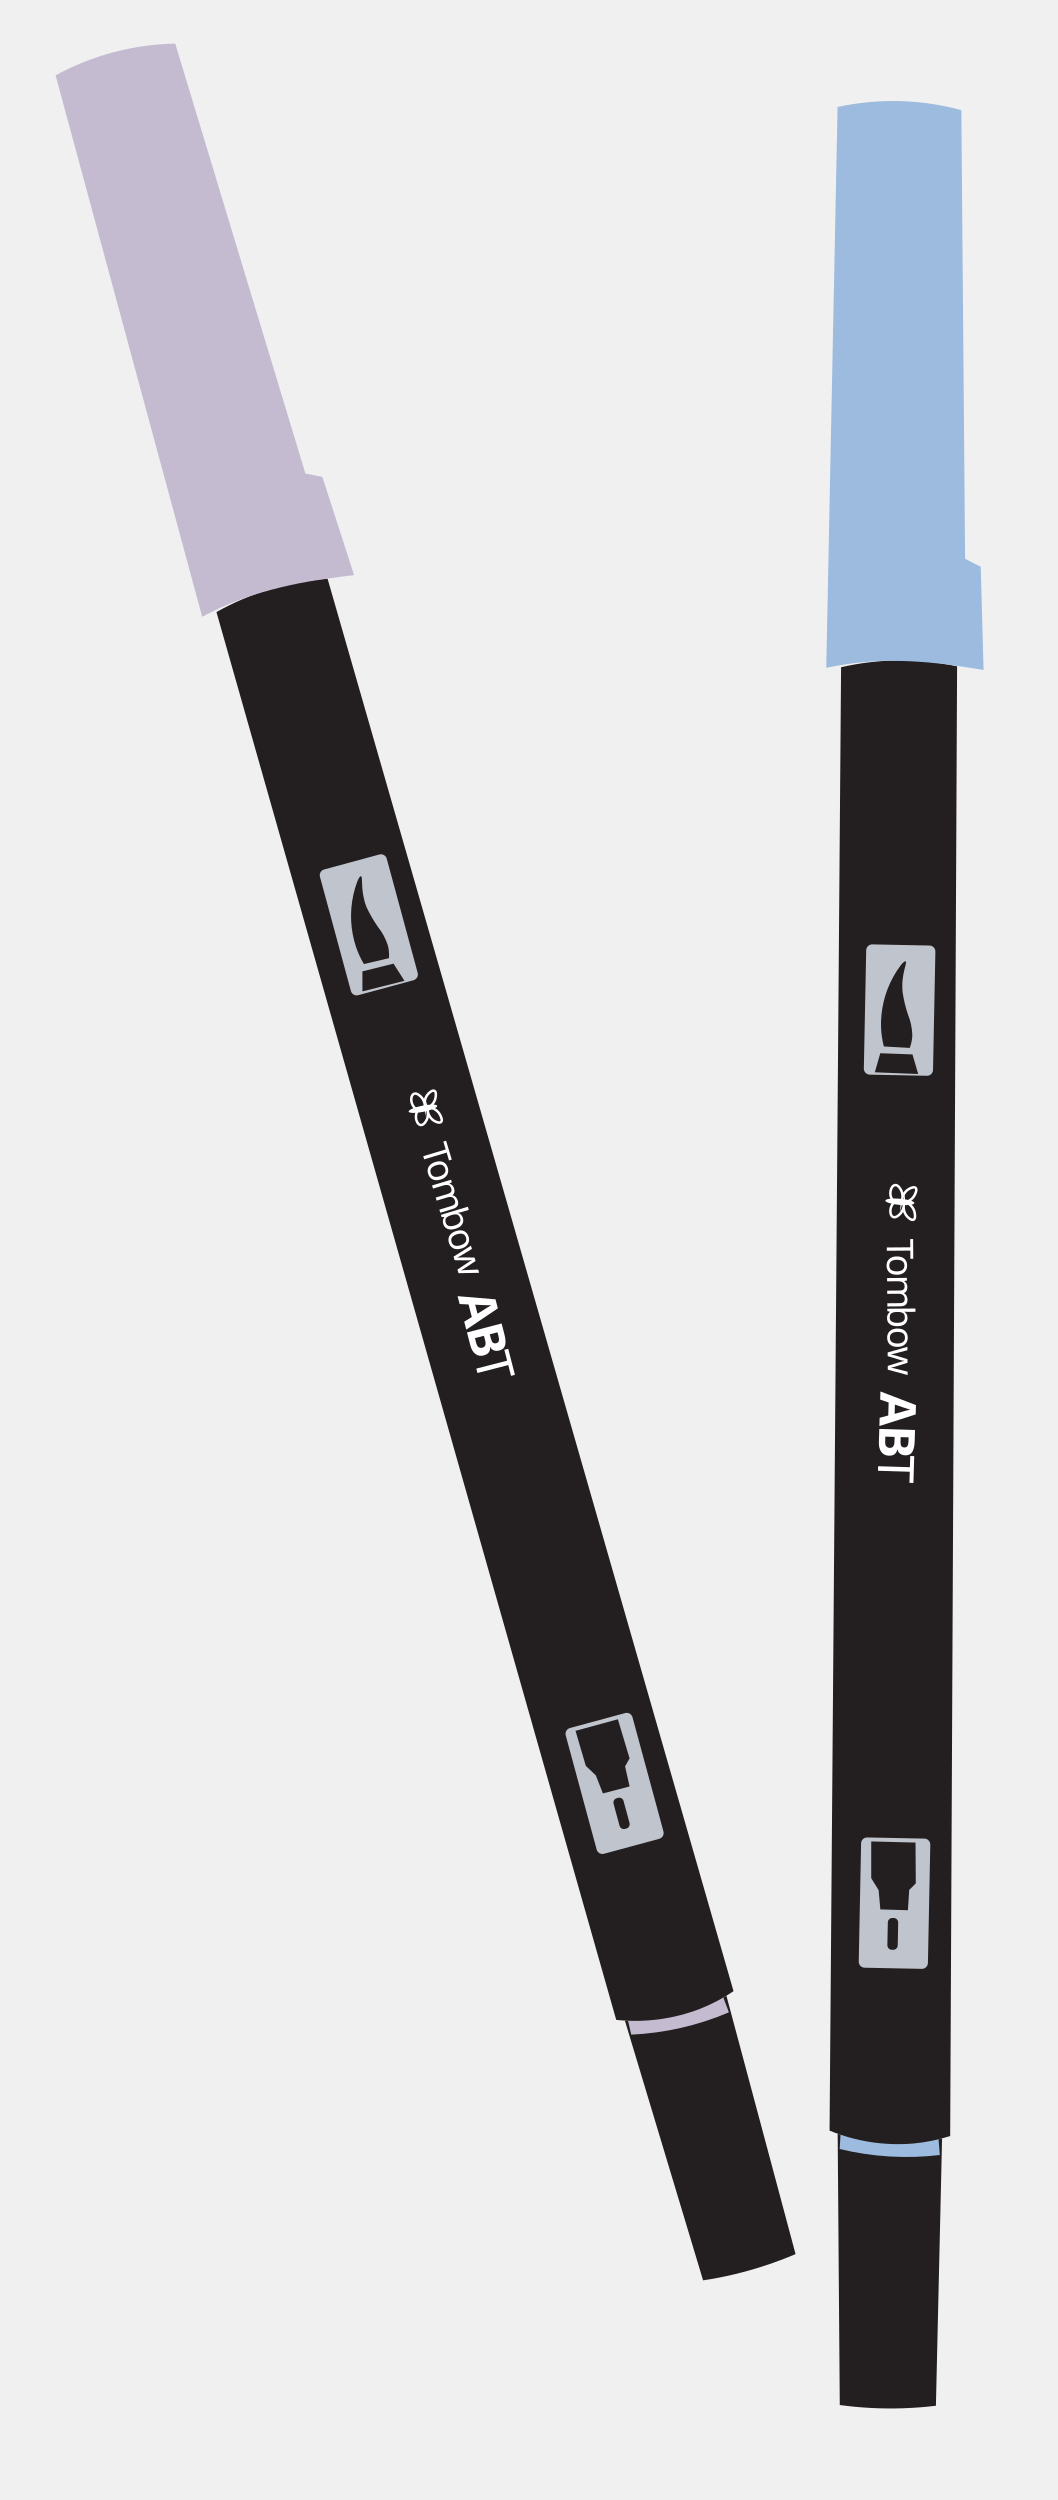
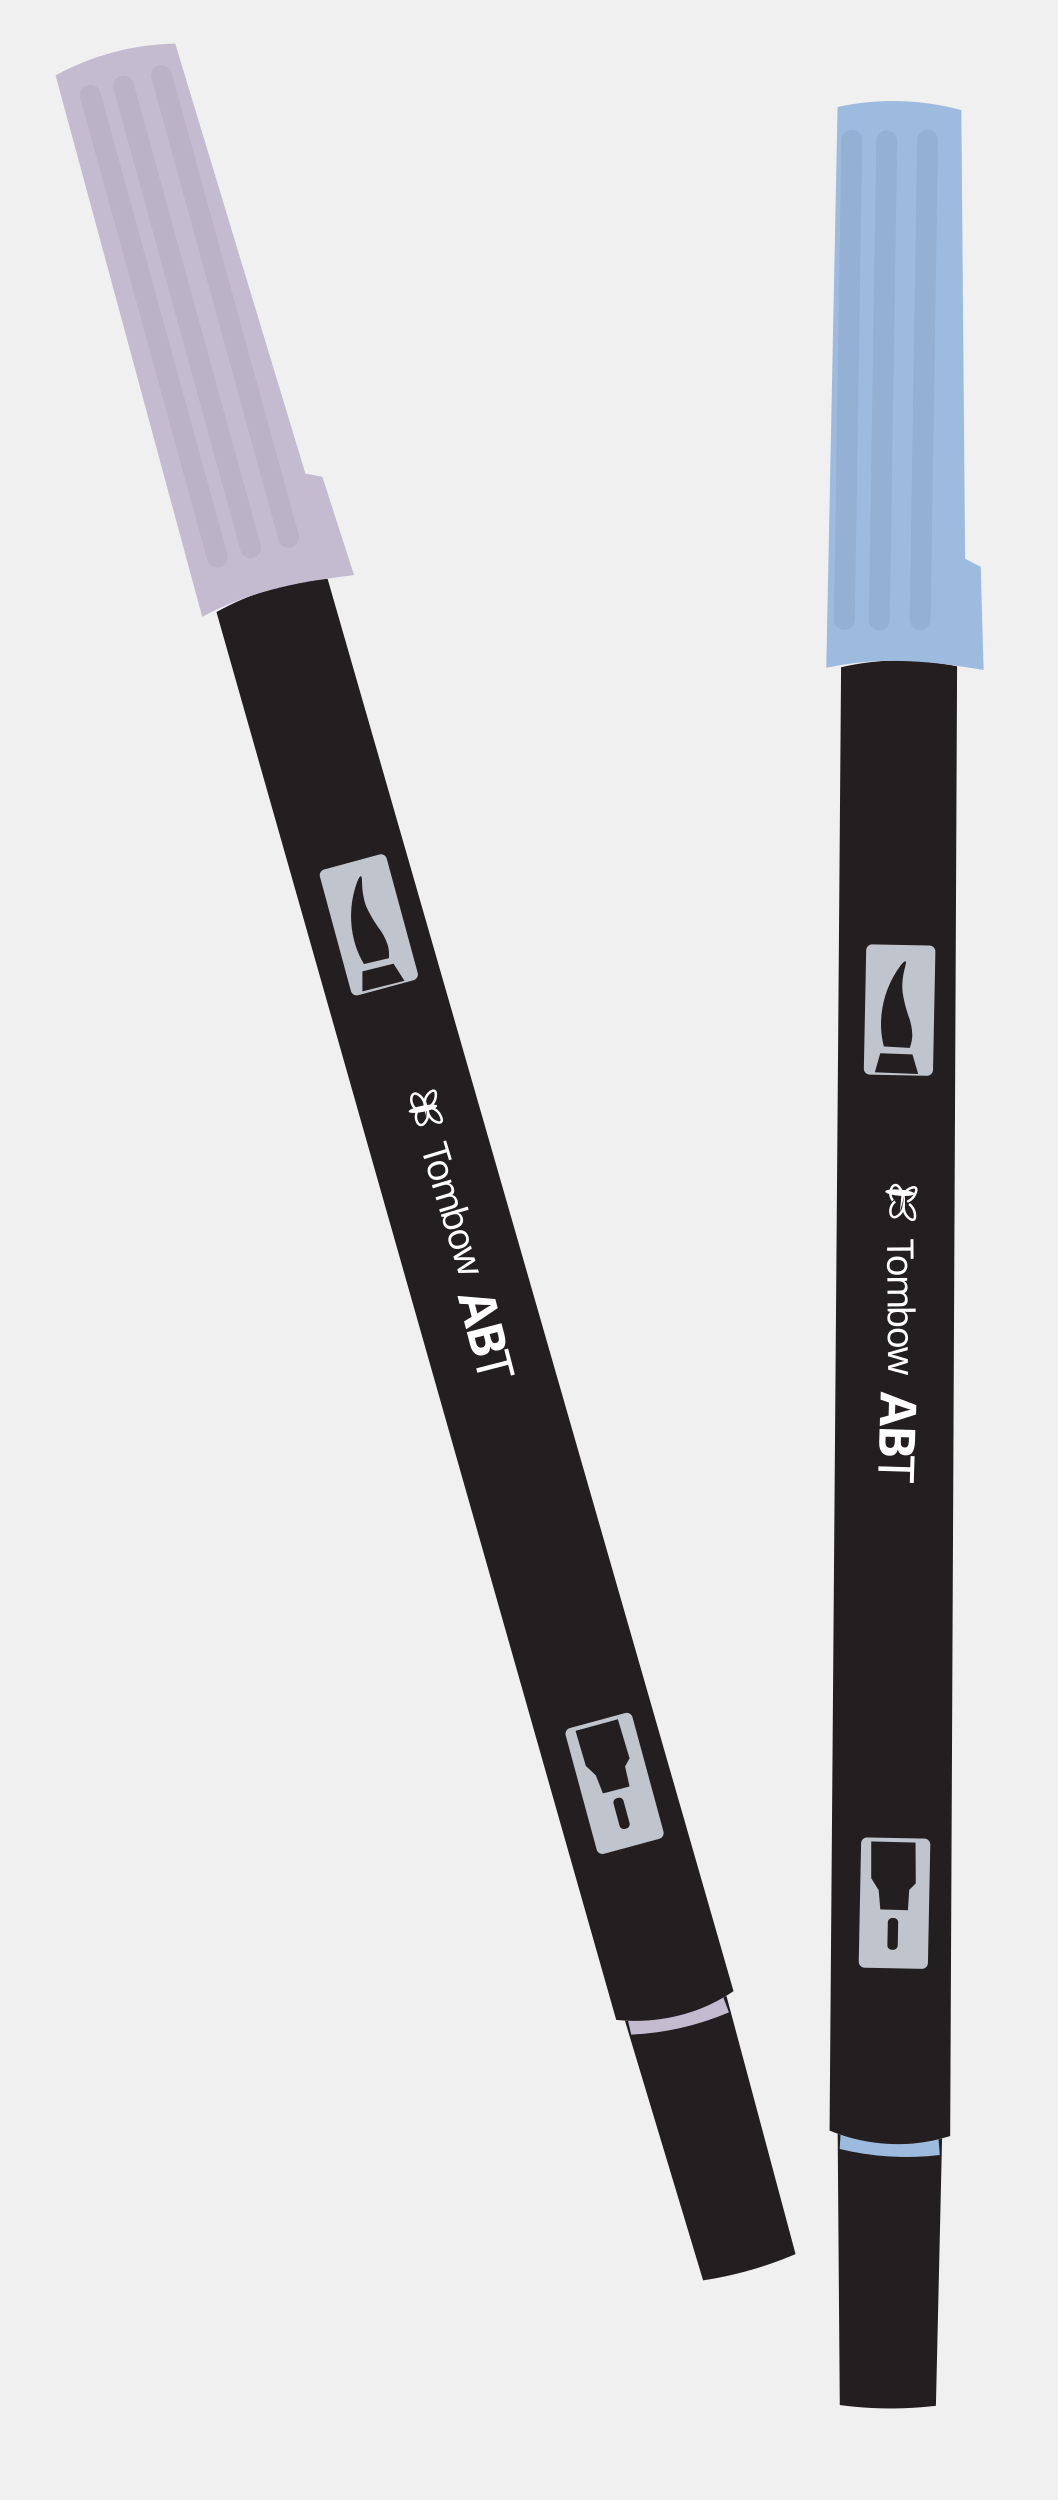
<svg xmlns="http://www.w3.org/2000/svg" viewBox="0 0 211.3 499.3">
  <defs>
-     <style>.cls-1{fill:#231f20;}.cls-2{fill:#9cbbdf;}.cls-3{font-size:7.37px;}.cls-3,.cls-4,.cls-5,.cls-7{fill:#fff;}.cls-3,.cls-5{font-family:MyriadPro-Regular, Myriad Pro;}.cls-4,.cls-5{font-size:10px;}.cls-4{font-family:MyriadPro-Bold, Myriad Pro;font-weight:700;}.cls-6{fill:#c0c4cc;}.cls-8{fill:none;stroke:#fff;stroke-miterlimit:10;stroke-width:0.5px;}.cls-9{fill:#c4bbd1;}</style>
+     <style>.cls-1{fill:#231f20;}.cls-2{fill:#9cbbdf;}.cls-3{font-size:7.37px;}.cls-3,.cls-4,.cls-5,.cls-7{fill:#fff;}.cls-3,.cls-5{font-family:MyriadPro-Regular, Myriad Pro;}.cls-4,.cls-5{font-size:10px;}.cls-4{font-family:MyriadPro-Bold, Myriad Pro;font-weight:700;}.cls-6{fill:#c0c4cc;}.cls-8{fill:none;stroke:#fff;stroke-miterlimit:10;stroke-width:0.5px;}.cls-9{fill:#c4bbd1;}.cls-10{fill:#bbb2c7;}.cls-11{fill:#94b0d3;}</style>
  </defs>
  <g id="Layer_3" data-name="Layer 3">
    <path class="cls-1" d="M124.8,403.54q7.81,25.95,15.62,51.89c2-.29,4-.68,6.17-1.19a76.79,76.79,0,0,0,12.3-4.05q-6.91-25.8-13.81-51.6a34.32,34.32,0,0,1-15.82,4.94A36.58,36.58,0,0,1,124.8,403.54Z" />
    <path class="cls-1" d="M167.3,426.14l.42,54.19c1.95.27,4,.47,6.25.59a76.11,76.11,0,0,0,12.95-.44l1.23-53.39a34.36,34.36,0,0,1-5.7,1,35.48,35.48,0,0,1-10.87-.72A34.81,34.81,0,0,1,167.3,426.14Z" />
    <path class="cls-2" d="M187.7,430.4a56.53,56.53,0,0,1-20-1.2l.69-11.84L187.19,424Z" />
    <path class="cls-1" d="M191.15,133.08l-1.38,293.53a34.79,34.79,0,0,1-7.32,1.49,36,36,0,0,1-16.77-2.57q1.15-146.14,2.3-292.27a53.27,53.27,0,0,1,23.17-.18Z" />
-     <text class="cls-3" transform="translate(177.1 247.43) rotate(89.53)">T</text>
-     <text class="cls-3" transform="matrix(0.01, 1, -1, 0.01, 177.12, 250.55)">o</text>
-     <text class="cls-3" transform="matrix(0.01, 1, -1, 0.01, 177.16, 254.63)">m</text>
-     <text class="cls-3" transform="translate(177.21 260.76) rotate(89.53)">b</text>
-     <text class="cls-3" transform="translate(177.24 264.95) rotate(89.53)">o</text>
-     <text class="cls-3" transform="translate(177.27 268.94) rotate(89.53)">w</text>
-     <text class="cls-4" transform="matrix(-0.03, 1, -1, -0.03, 175.84, 277.9)">A</text>
-     <text class="cls-4" transform="translate(175.64 284.48) rotate(91.76)">B</text>
-     <text class="cls-5" transform="matrix(-0.03, 1, -1, -0.03, 175.45, 290.51)">T</text>
+     <text class="cls-3" transform="translate(177.16 247.44) rotate(89.53)">T</text>
+     <text class="cls-3" transform="translate(177.18 250.56) rotate(89.53)">o</text>
+     <text class="cls-3" transform="translate(177.22 254.63) rotate(89.54)">m</text>
+     <text class="cls-3" transform="translate(177.27 260.77) rotate(89.53)">b</text>
+     <text class="cls-3" transform="translate(177.3 264.96) rotate(89.53)">o</text>
+     <text class="cls-3" transform="matrix(0.01, 1, -1, 0.01, 177.33, 268.95)">w</text>
+     <text class="cls-4" transform="matrix(-0.03, 1, -1, -0.03, 175.91, 277.91)">A</text>
+     <text class="cls-4" transform="matrix(-0.03, 1, -1, -0.03, 175.7, 284.49)">B</text>
+     <text class="cls-5" transform="matrix(-0.03, 1, -1, -0.03, 175.52, 290.52)">T</text>
    <rect class="cls-6" x="172.74" y="188.74" width="13.82" height="26.02" rx="1.2" transform="translate(4.07 -3.55) rotate(1.14)" />
    <path class="cls-1" d="M180.87,192c-.38-.17-1.58,1.49-2.47,3.1a19.72,19.72,0,0,0-2.44,10.2,19,19,0,0,0,.56,3.7l5.18.29a7.92,7.92,0,0,0,.51-2.53,11.83,11.83,0,0,0-.86-4.11,25.35,25.35,0,0,1-1.07-4.4C179.87,194.65,181.31,192.17,180.87,192Z" />
    <path class="cls-1" d="M175.81,210.35c-.36,1.27-.72,2.54-1.09,3.81l8.66.34-1.14-3.91Z" />
-     <ellipse class="cls-7" cx="179.72" cy="240.04" rx="0.62" ry="2.91" transform="translate(-74.71 398.72) rotate(-85.13)" />
+     <ellipse class="cls-7" cx="179.72" cy="240.04" rx="0.62" ry="2.91" transform="matrix(0.08, -1, 1, 0.08, -74.71, 398.72)" />
    <path class="cls-8" d="M181.57,240.47a2.88,2.88,0,0,1,1,1.33c.2.59.32,1.58-.09,1.79s-1.15-.37-1.54-.92a2.94,2.94,0,0,1-.41-2.17,2.76,2.76,0,0,1-.65,1.82c-.14.16-.89,1-1.51.74s-.54-1.31-.54-1.39a2.46,2.46,0,0,1,.95-1.72" />
    <path class="cls-8" d="M181.19,240a3,3,0,0,0,1.29-1c.35-.51.73-1.43.4-1.75s-1.21.05-1.73.47a2.94,2.94,0,0,0-1,2,2.79,2.79,0,0,0-.14-1.93c-.1-.19-.59-1.21-1.26-1.11s-.87,1.11-.89,1.19a2.41,2.41,0,0,0,.46,1.91" />
    <rect class="cls-6" x="171.71" y="367.1" width="13.82" height="26.02" rx="1.2" transform="translate(7.63 -3.49) rotate(1.14)" />
    <path class="cls-1" d="M182.85,368q0,4.08.05,8.15l-1.31,1.3c-.09,1.35-.17,2.71-.26,4.06l-5.51-.16-.34-3.85L174,375.11q0-3.67,0-7.34Z" />
    <rect class="cls-1" x="177.24" y="383.07" width="2.07" height="6.35" rx="0.89" transform="translate(7.75 -3.48) rotate(1.14)" />
    <path class="cls-2" d="M192,22a51.9,51.9,0,0,0-24.72-.63l-2.26,112A65.45,65.45,0,0,1,176,132a87.35,87.35,0,0,1,15.15,1c2.2.29,4,.59,5.29.81l-.57-20.62-3.12-1.59Q192.36,66.83,192,22Z" />
  </g>
  <g id="Layer_5" data-name="Layer 5">
    <path class="cls-9" d="M145.58,401.9a56.24,56.24,0,0,1-19.51,4.46q-1.32-5.79-2.65-11.56l19.87,1.08Q144.43,398.88,145.58,401.9Z" />
  </g>
  <g id="Layer_4" data-name="Layer 4">
    <path class="cls-1" d="M65.42,115.57Q106,256.63,146.5,397.68a34.73,34.73,0,0,1-6.6,3.49,36,36,0,0,1-16.83,2.24Q83.16,262.82,43.23,122.24a53,53,0,0,1,22.19-6.67Z" />
-     <text class="cls-3" transform="translate(84.03 229.27) rotate(73.23)">T</text>
-     <text class="cls-3" transform="translate(84.93 232.26) rotate(73.23)">o</text>
-     <text class="cls-3" transform="matrix(0.29, 0.96, -0.96, 0.29, 86.11, 236.16)">m</text>
-     <text class="cls-3" transform="translate(87.88 242.03) rotate(73.23)">b</text>
-     <text class="cls-3" transform="translate(89.09 246.04) rotate(73.23)">o</text>
-     <text class="cls-3" transform="matrix(0.29, 0.96, -0.96, 0.29, 90.24, 249.86)">w</text>
-     <text class="cls-4" transform="translate(91.39 258.87) rotate(75.46)">A</text>
-     <text class="cls-4" transform="translate(93.04 265.24) rotate(75.46)">B</text>
-     <text class="cls-5" transform="matrix(0.25, 0.97, -0.97, 0.25, 94.55, 271.08)">T</text>
+     <text class="cls-3" transform="matrix(0.29, 0.96, -0.96, 0.29, 84.01, 229.22)">T</text>
+     <text class="cls-3" transform="matrix(0.29, 0.96, -0.96, 0.29, 84.91, 232.21)">o</text>
+     <text class="cls-3" transform="translate(86.08 236.11) rotate(73.23)">m</text>
+     <text class="cls-3" transform="translate(87.86 241.99) rotate(73.23)">b</text>
+     <text class="cls-3" transform="translate(89.06 246) rotate(73.23)">o</text>
+     <text class="cls-3" transform="matrix(0.29, 0.96, -0.96, 0.29, 90.21, 249.82)">w</text>
+     <text class="cls-4" transform="translate(91.36 258.82) rotate(75.46)">A</text>
+     <text class="cls-4" transform="translate(93.01 265.19) rotate(75.46)">B</text>
+     <text class="cls-5" transform="matrix(0.25, 0.97, -0.97, 0.25, 94.53, 271.03)">T</text>
    <rect class="cls-6" x="66.75" y="171.7" width="13.82" height="26.02" rx="1.2" transform="translate(-45.74 25.69) rotate(-15.16)" />
    <path class="cls-1" d="M72.08,175c-.41-.05-1.1,1.88-1.5,3.68a19.68,19.68,0,0,0,.53,10.47,18.42,18.42,0,0,0,1.57,3.39l5-1.17a7.55,7.55,0,0,0-.22-2.57,11.72,11.72,0,0,0-2-3.71,26.63,26.63,0,0,1-2.26-3.92C71.88,177.83,72.57,175,72.08,175Z" />
    <path class="cls-1" d="M72.38,194c0,1.32,0,2.64,0,4l8.4-2.11-2.19-3.43Z" />
    <ellipse class="cls-7" cx="84.48" cy="221.43" rx="2.91" ry="0.62" transform="translate(-42.22 21.14) rotate(-11.43)" />
    <path class="cls-8" d="M86.38,221.33a2.92,2.92,0,0,1,1.31,1c.36.5.74,1.42.42,1.74s-1.22,0-1.74-.45a3,3,0,0,1-1-2,2.76,2.76,0,0,1-.11,1.94c-.09.19-.57,1.22-1.25,1.13s-.88-1.1-.9-1.19a2.44,2.44,0,0,1,.43-1.91" />
    <path class="cls-8" d="M85.88,221a3,3,0,0,0,1-1.35c.2-.59.3-1.58-.11-1.79s-1.15.39-1.52.94a2.84,2.84,0,0,0-.38,2.19,2.86,2.86,0,0,0-.68-1.82c-.15-.16-.91-1-1.53-.71s-.52,1.31-.51,1.39a2.44,2.44,0,0,0,1,1.71" />
    <rect class="cls-6" x="115.84" y="343.17" width="13.82" height="26.02" rx="1.2" transform="translate(-88.88 44.5) rotate(-15.16)" />
    <path class="cls-1" d="M123.4,343.37l2.34,7.81-.9,1.61.9,4-5.33,1.39-1.41-3.6-2-1.9c-.69-2.34-1.37-4.69-2.06-7Z" />
    <rect class="cls-1" x="123.1" y="358.99" width="2.07" height="6.35" rx="0.89" transform="translate(-90.39 45.07) rotate(-15.16)" />
  </g>
  <g id="Layer_2" data-name="Layer 2">
    <path class="cls-9" d="M35,8.71A51.81,51.81,0,0,0,11.1,15.05L40.38,123.18a64.13,64.13,0,0,1,10.21-4.35,86.91,86.91,0,0,1,14.83-3.26c2.19-.34,4-.56,5.3-.71Q67.56,105,64.38,95.24L61,94.58Q48,51.64,35,8.71Z" />
  </g>
+   <g id="Layer_6" data-name="Layer 6">
+     <rect class="cls-10" x="28.63" y="15.21" width="4.17" height="99.86" rx="2.09" transform="translate(-16.17 10.48) rotate(-15.38)" />
+     <rect class="cls-10" x="35.28" y="13.38" width="4.17" height="99.86" rx="2.09" transform="translate(-15.45 12.17) rotate(-15.38)" />
+     <rect class="cls-10" x="42.87" y="11.29" width="4.17" height="99.86" rx="2.09" transform="translate(-14.62 14.11) rotate(-15.38)" />
+     <rect class="cls-11" x="167.3" y="25.93" width="4.17" height="99.86" rx="2.09" transform="translate(1.19 -2.61) rotate(0.89)" />
+     <rect class="cls-11" x="174.27" y="26.04" width="4.17" height="99.86" rx="2.09" transform="translate(1.2 -2.72) rotate(0.89)" />
+     <rect class="cls-11" x="182.43" y="25.93" width="4.17" height="99.86" rx="2.09" transform="translate(1.2 -2.85) rotate(0.89)" />
+   </g>
</svg>
